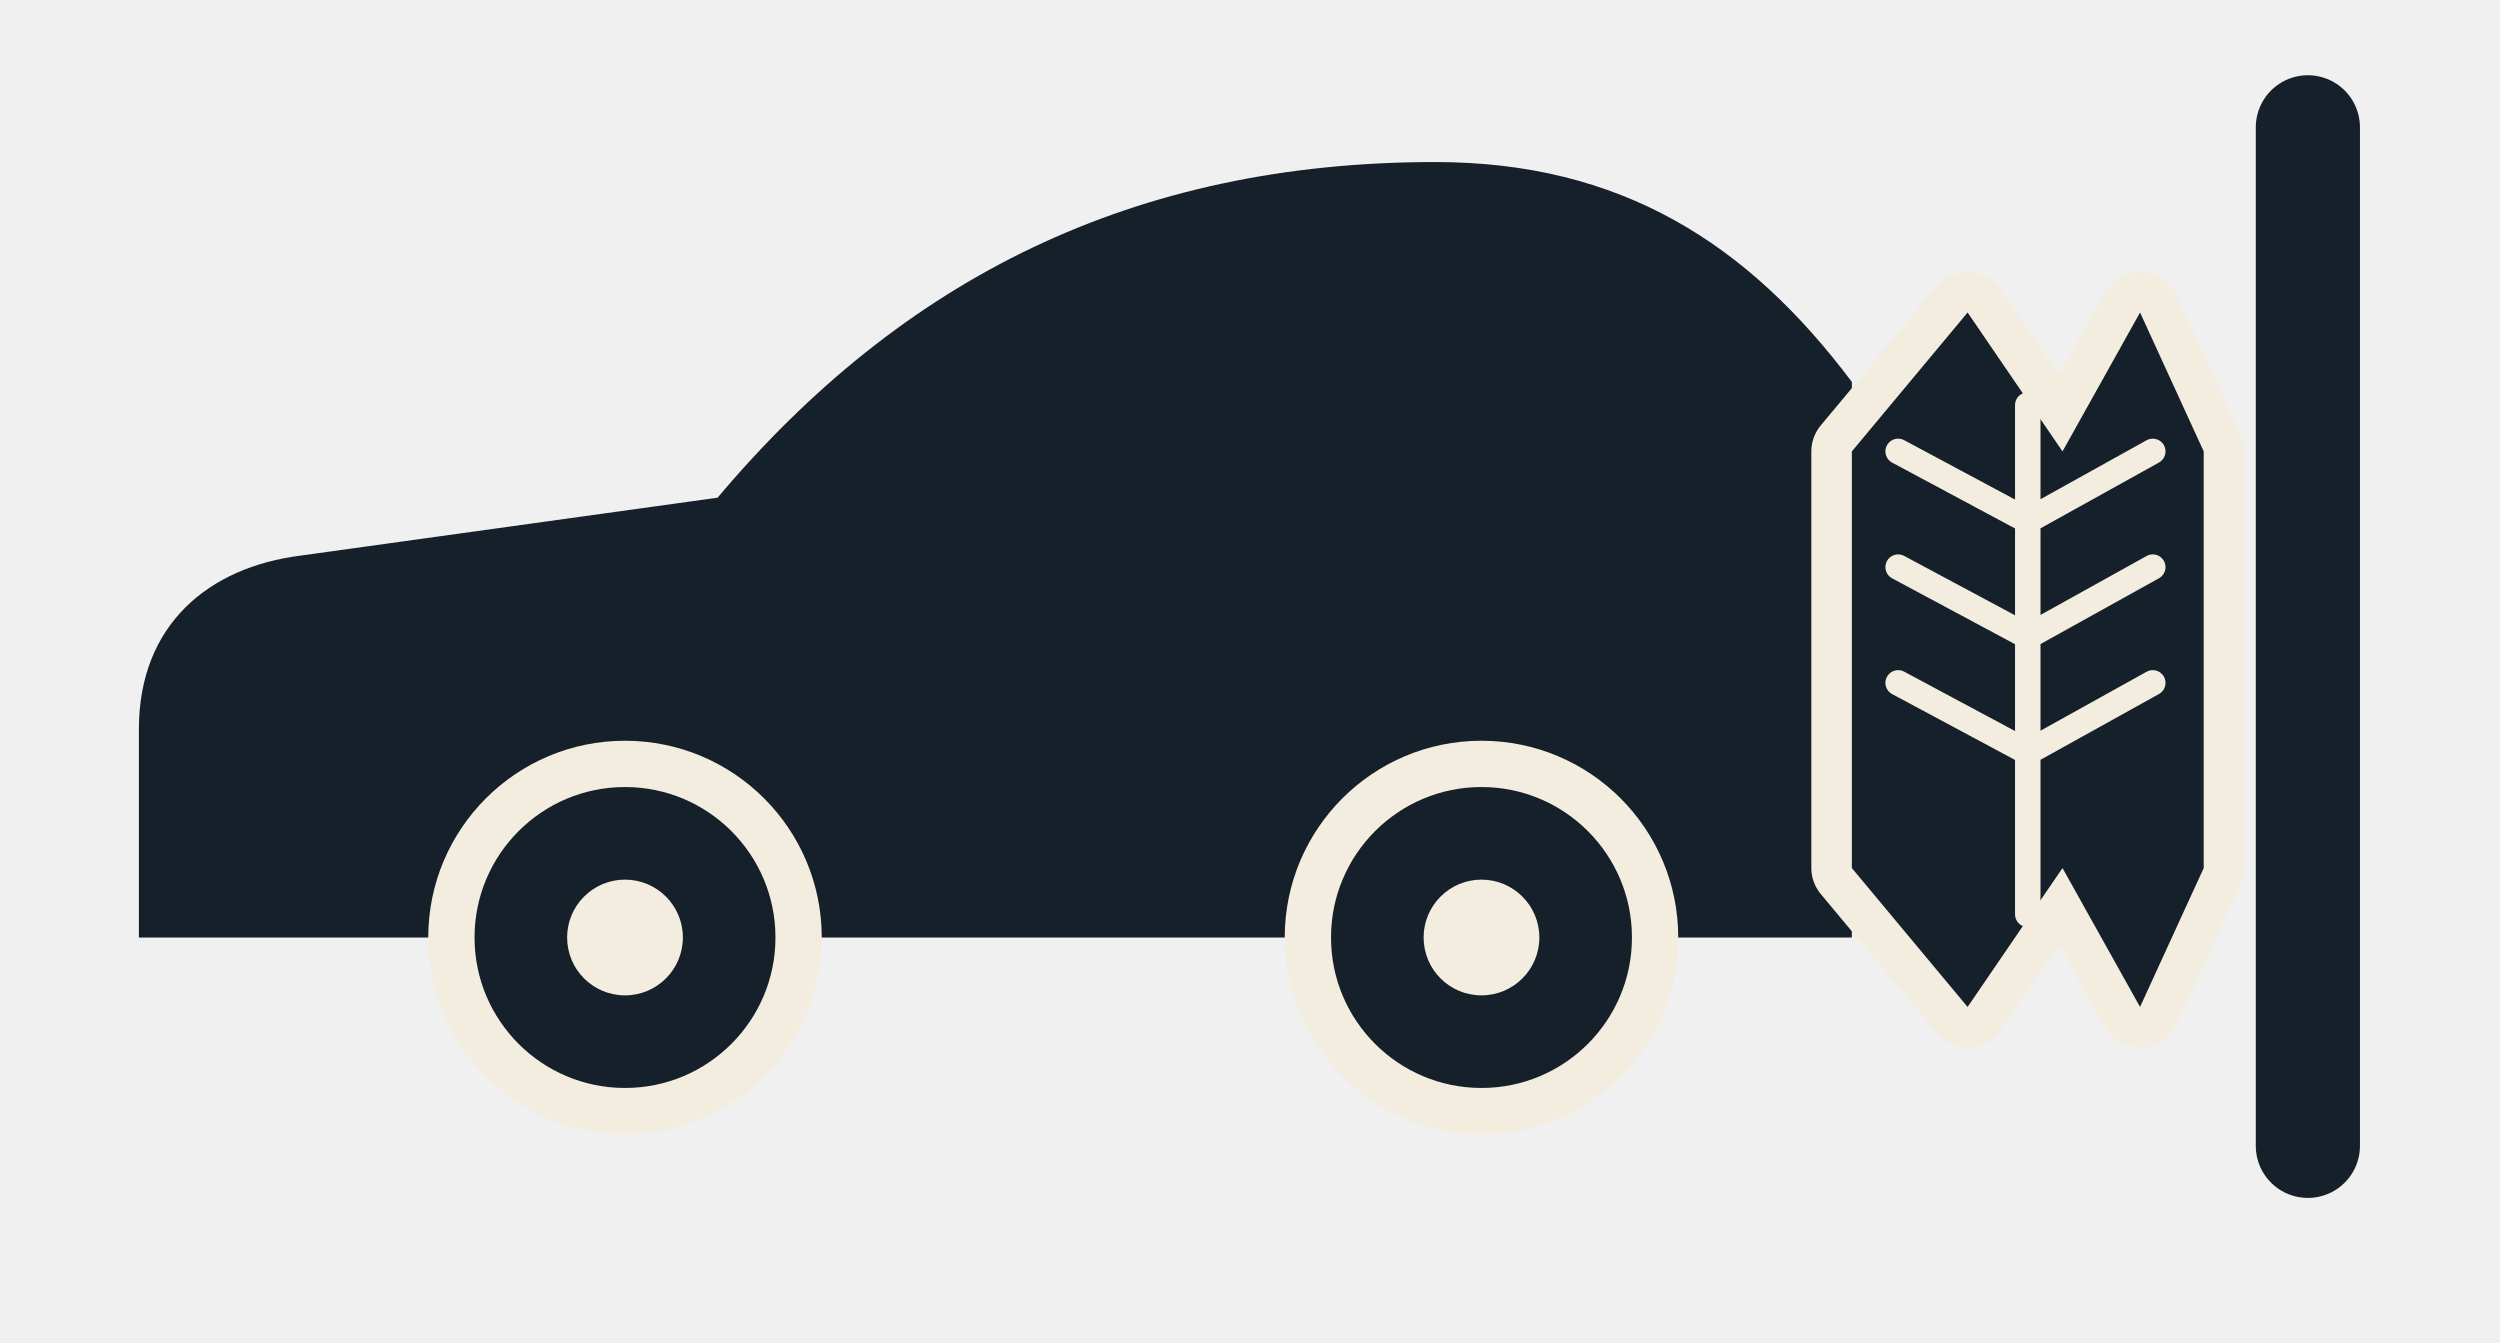
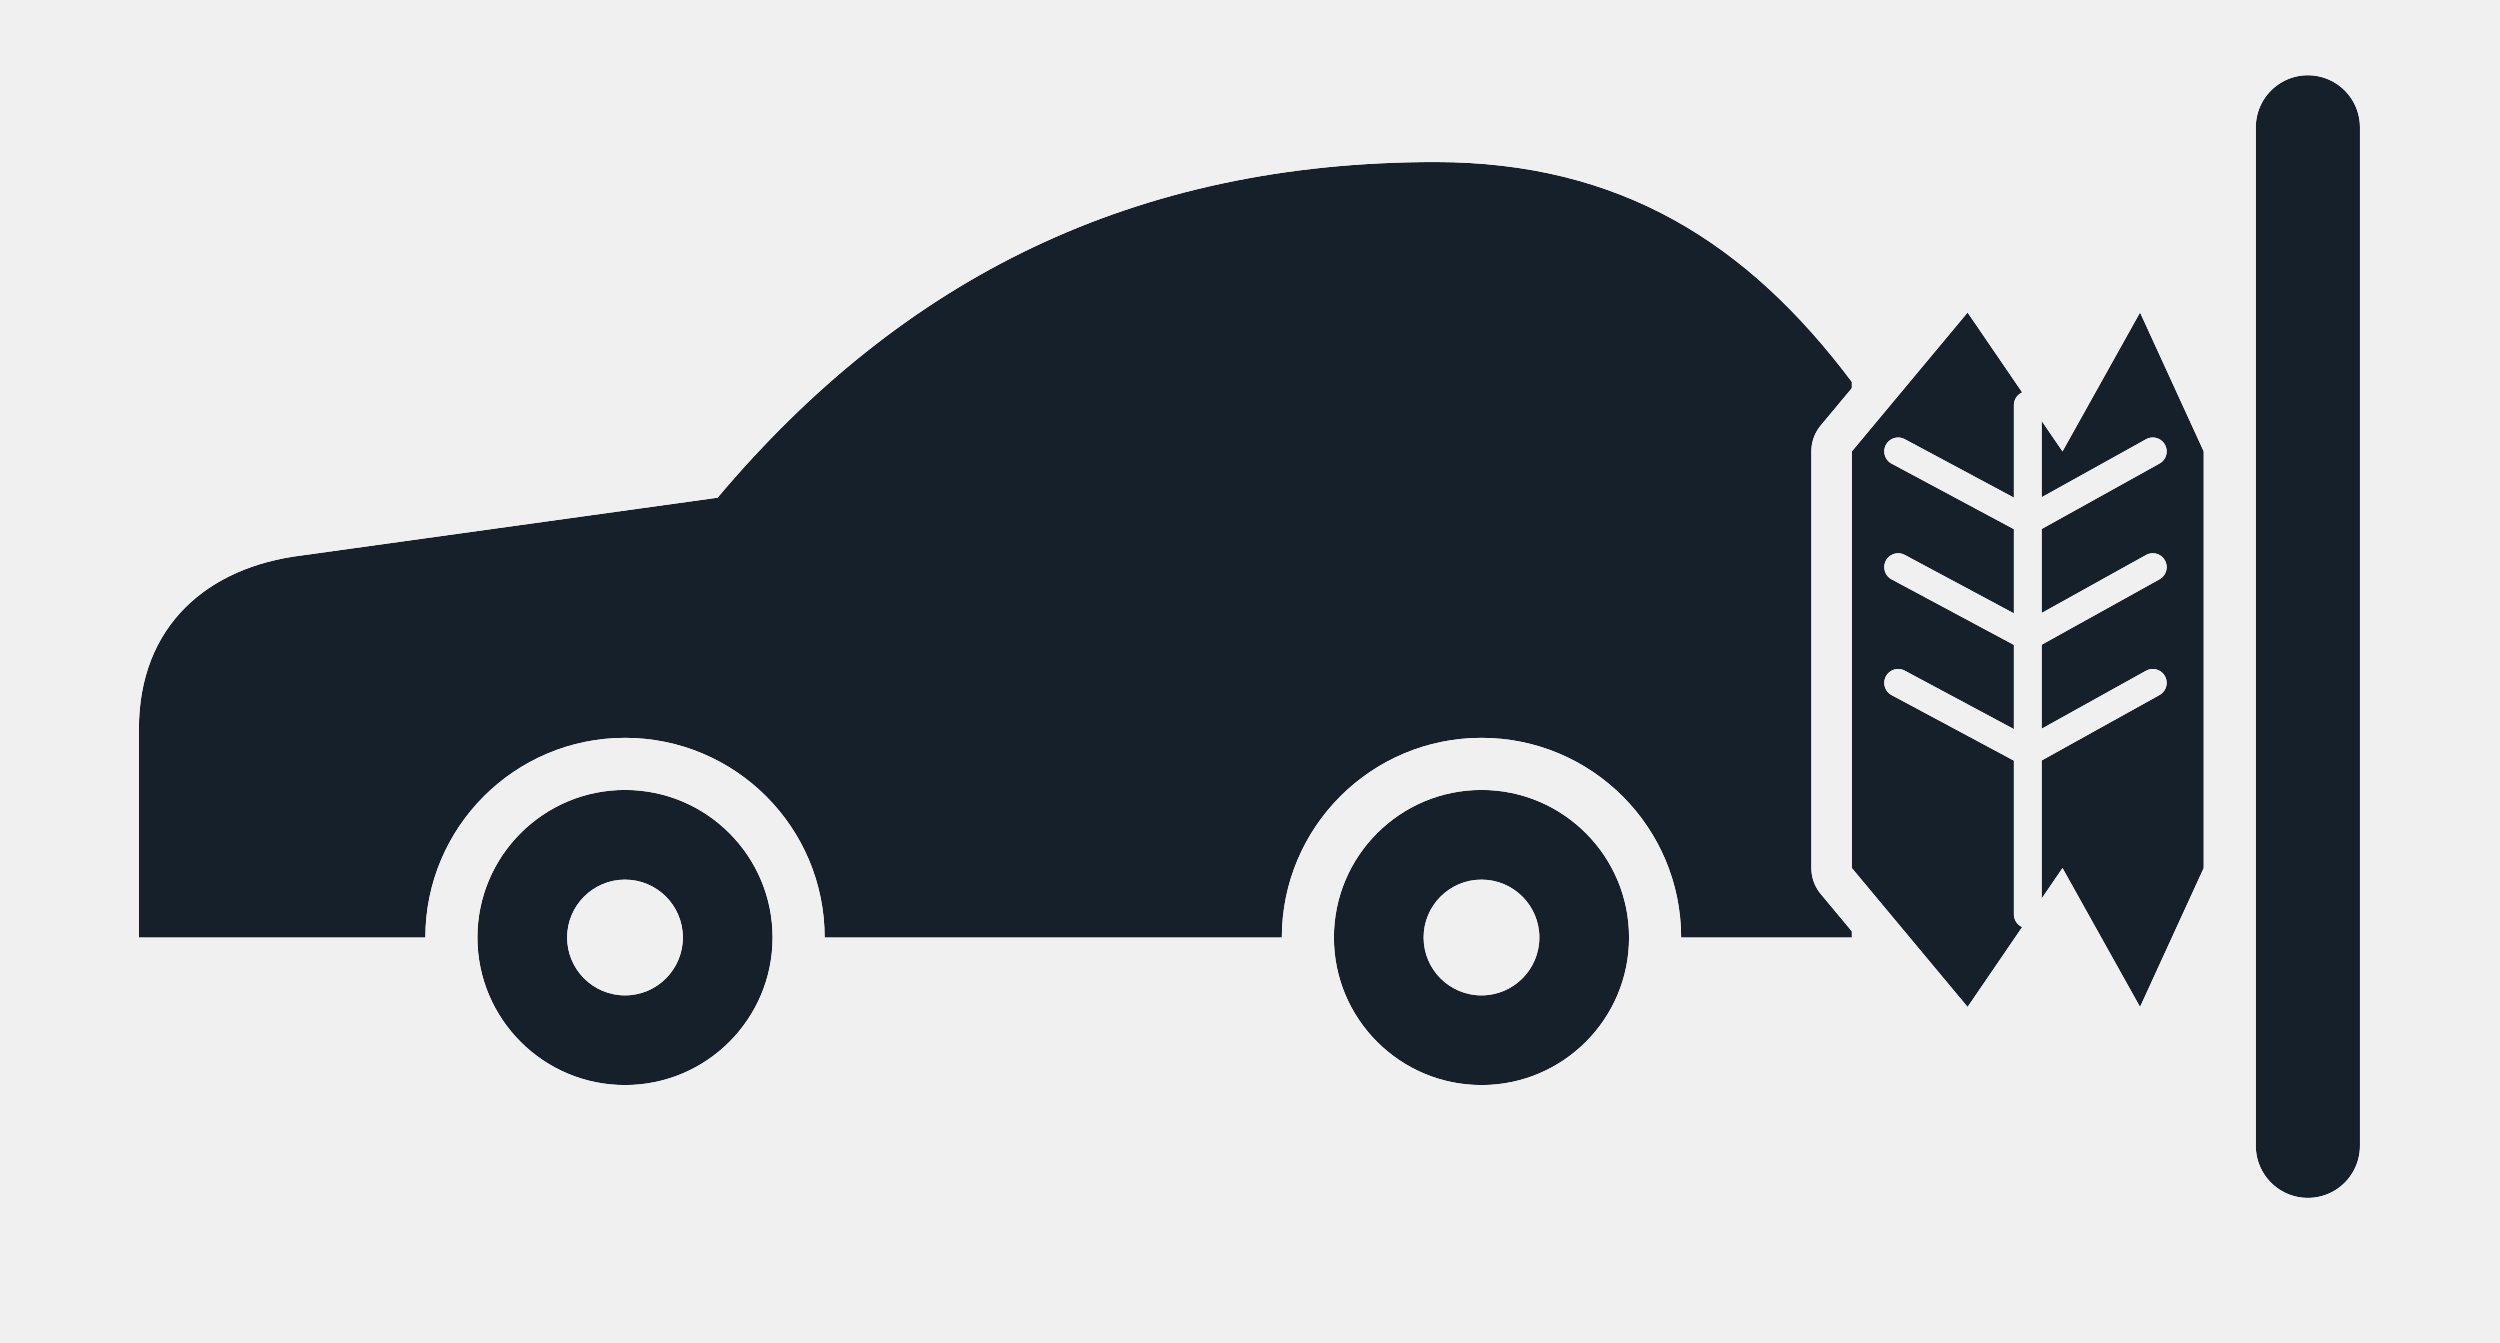
<svg xmlns="http://www.w3.org/2000/svg" viewBox="0 0 216 116" width="216" height="116" role="img" aria-label="cargen glyph (mono)">
  <defs />
+   <defs>
+     <mask id="gmmono" maskUnits="userSpaceOnUse" x="0" y="0" width="256" height="256">
+       <path d="M34 178 V160 C34 151 40 146 48 145 L84 140 C100 121 120 111 146 111 C162 111 173 118 182 130 L182 178 Z" fill="#fff" />
+       <path d="M182 136 L192 124 L200.2 136 L206.9 124 L212.4 136 L212.4 172 L206.9 184 L200.2 172 L192 184 L182 172 Z" fill="#fff" paint-order="stroke" stroke="#000" stroke-width="7" stroke-linejoin="round" />
+       <path d="M197.2 132 V176 M197.2 142 L186 136 M197.2 152 L186 146 M197.2 162 L186 156 M197.2 142 L208 136 M197.2 152 L208 146 M197.2 162 L208 156" stroke="#000" stroke-width="2.4" stroke-linecap="round" fill="none" />
+       <path d="M221.4 108 V196" stroke="#fff" stroke-width="9" stroke-linecap="round" />
+       <circle cx="76" cy="178" r="15" fill="#fff" stroke="#000" stroke-width="4.5" />
+       <circle cx="76" cy="178" r="5" fill="#000" />
+       <circle cx="150" cy="178" r="15" fill="#fff" stroke="#000" stroke-width="4.5" />
+       <circle cx="150" cy="178" r="5" fill="#000" />
+     </mask>
+   </defs>
  <g transform="translate(-22 -97)">
-     <path d="M34 178 V160 C34 151 40 146 48 145 L84 140 C100 121 120 111 146 111 C162 111 173 118 182 130 L182 178 Z" fill="#16202A" />
-     <path d="M182 136 L192 124 L200.2 136 L206.9 124 L212.4 136 L212.4 172 L206.9 184 L200.2 172 L192 184 L182 172 Z" fill="#16202A" paint-order="stroke" stroke="#F3EDDF" stroke-width="7" stroke-linejoin="round" />
-     <path d="M197.2 132 V176 M197.2 142 L186 136 M197.2 152 L186 146 M197.2 162 L186 156 M197.2 142 L208 136 M197.2 152 L208 146 M197.2 162 L208 156" stroke="#F3EDDF" stroke-width="2.2" stroke-linecap="round" fill="none" />
-     <path d="M221.4 108 V196" stroke="#16202A" stroke-width="9" stroke-linecap="round" />
-     <circle cx="76" cy="178" r="15" fill="#16202A" stroke="#F3EDDF" stroke-width="4" />
-     <circle cx="76" cy="178" r="5" fill="#F3EDDF" />
-     <circle cx="150" cy="178" r="15" fill="#16202A" stroke="#F3EDDF" stroke-width="4" />
-     <circle cx="150" cy="178" r="5" fill="#F3EDDF" />
+     <g mask="url(#gmmono)">
+       <path d="M34 178 V160 C34 151 40 146 48 145 L84 140 C100 121 120 111 146 111 C162 111 173 118 182 130 L182 178 Z" fill="#16202A" />
+       <path d="M182 136 L192 124 L200.2 136 L206.9 124 L212.4 136 L212.4 172 L206.9 184 L200.2 172 L192 184 L182 172 Z" fill="#16202A" paint-order="stroke" stroke="#F3EDDF" stroke-width="7" stroke-linejoin="round" />
+       <path d="M197.2 132 V176 M197.2 142 L186 136 M197.2 152 L186 146 M197.2 162 L186 156 M197.2 142 L208 136 M197.2 152 L208 146 M197.2 162 L208 156" stroke="#F3EDDF" stroke-width="2.4" stroke-linecap="round" fill="none" />
+       <path d="M221.4 108 V196" stroke="#16202A" stroke-width="9" stroke-linecap="round" />
+       <circle cx="76" cy="178" r="15" fill="#16202A" stroke="#F3EDDF" stroke-width="4.5" />
+       <circle cx="76" cy="178" r="5" fill="#F3EDDF" />
+       <circle cx="150" cy="178" r="15" fill="#16202A" stroke="#F3EDDF" stroke-width="4.5" />
+       <circle cx="150" cy="178" r="5" fill="#F3EDDF" />
+     </g>
  </g>
</svg>
